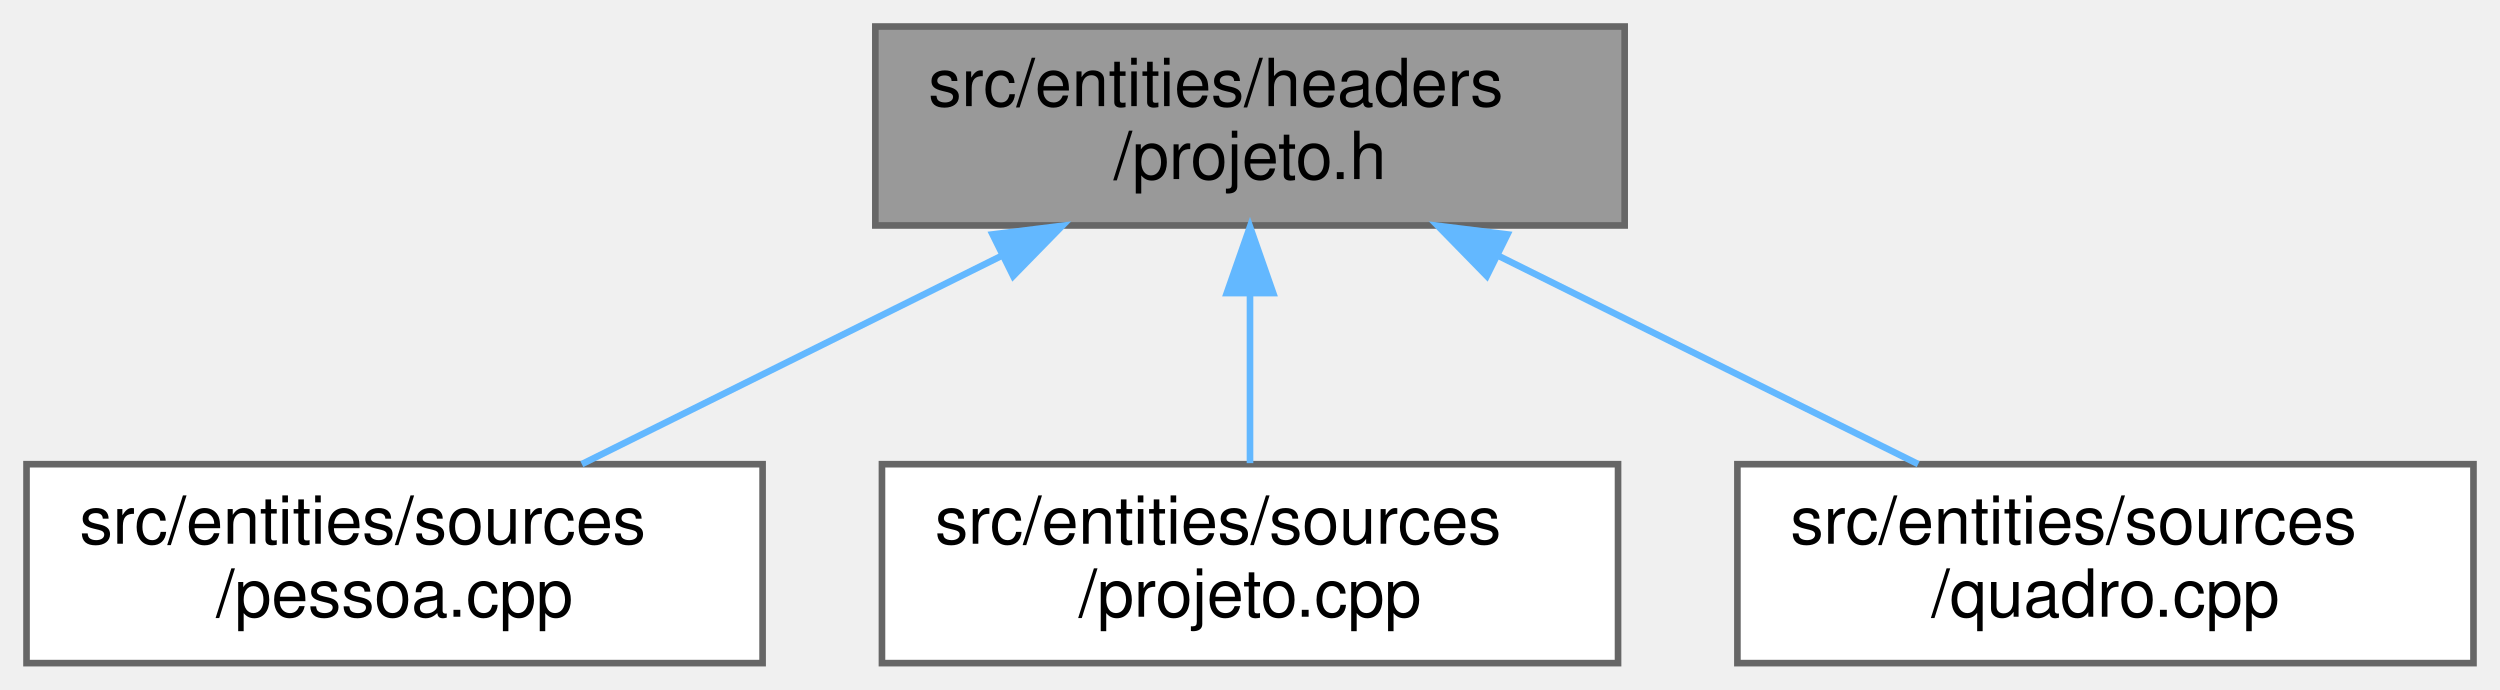
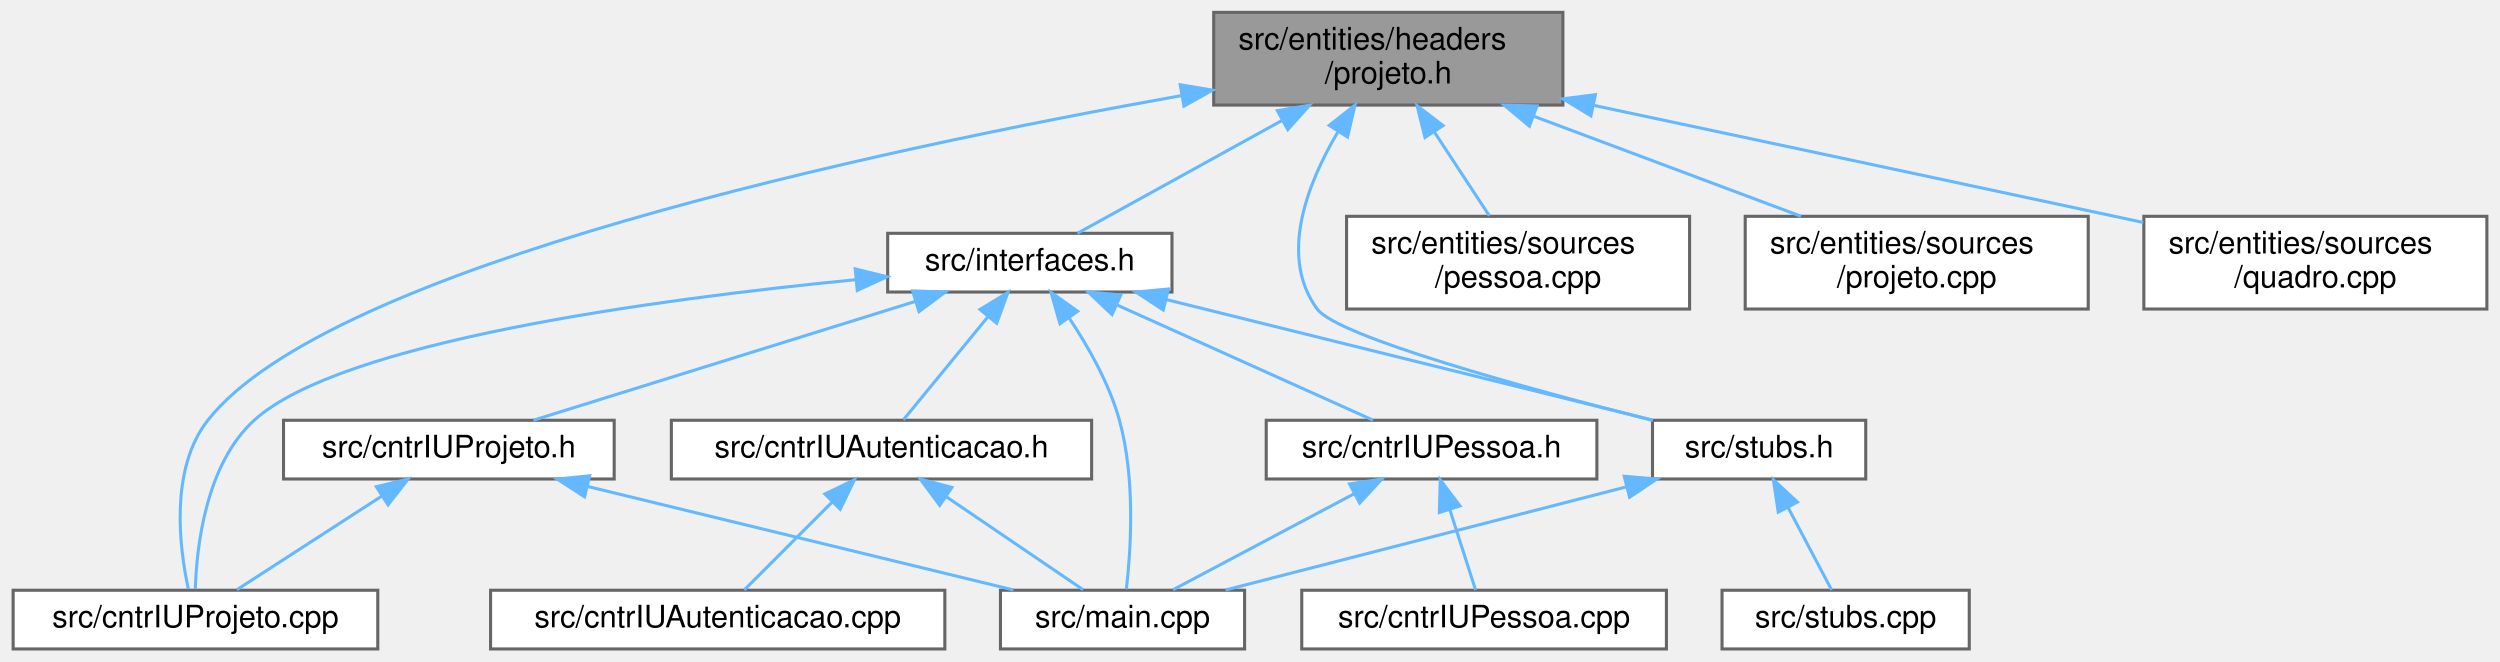
- <svg xmlns="http://www.w3.org/2000/svg" xmlns:xlink="http://www.w3.org/1999/xlink" width="377pt" height="104pt" viewBox="0.00 0.00 377.00 104.00">
-   <g id="graph0" class="graph" transform="scale(1 1) rotate(0) translate(4 100)">
+ <svg xmlns="http://www.w3.org/2000/svg" xmlns:xlink="http://www.w3.org/1999/xlink" width="809pt" height="214pt" viewBox="0.00 0.00 808.50 214.00">
+   <g id="graph0" class="graph" transform="scale(1 1) rotate(0) translate(4 210)">
    <g id="Node000001" class="node">
      <g id="a_Node000001">
        <a xlink:title=" ">
-           <polygon fill="#999999" stroke="#666666" points="241,-96 128,-96 128,-66 241,-66 241,-96" />
-           <text text-anchor="start" x="136" y="-84" font-family="Helvetica,sans-Serif" font-size="10.00">src/entities/headers</text>
-           <text text-anchor="middle" x="184.5" y="-73" font-family="Helvetica,sans-Serif" font-size="10.00">/projeto.h</text>
+           <polygon fill="#999999" stroke="#666666" points="501.5,-206 388.5,-206 388.5,-176 501.5,-176 501.5,-206" />
+           <text text-anchor="start" x="396.5" y="-194" font-family="Helvetica,sans-Serif" font-size="10.00">src/entities/headers</text>
+           <text text-anchor="middle" x="445" y="-183" font-family="Helvetica,sans-Serif" font-size="10.00">/projeto.h</text>
        </a>
      </g>
    </g>
    <g id="Node000002" class="node">
      <g id="a_Node000002">
-         <a xlink:href="pessoa_8cpp.html" target="_top" xlink:title=" ">
-           <polygon fill="white" stroke="#666666" points="111,-30 0,-30 0,0 111,0 111,-30" />
-           <text text-anchor="start" x="8" y="-18" font-family="Helvetica,sans-Serif" font-size="10.00">src/entities/sources</text>
-           <text text-anchor="middle" x="55.5" y="-7" font-family="Helvetica,sans-Serif" font-size="10.00">/pessoa.cpp</text>
+         <a xlink:href="cntrIUProjeto_8cpp.html" target="_top" xlink:title=" ">
+           <polygon fill="white" stroke="#666666" points="118,-19 0,-19 0,0 118,0 118,-19" />
+           <text text-anchor="middle" x="59" y="-7" font-family="Helvetica,sans-Serif" font-size="10.00">src/cntrIUProjeto.cpp</text>
        </a>
      </g>
    </g>
    <g id="edge1_Node000001_Node000002" class="edge">
      <g id="a_edge1_Node000001_Node000002">
        <a xlink:title=" ">
-           <path fill="none" stroke="#63b8ff" d="M146.96,-61.38C126.78,-51.36 102.3,-39.22 83.74,-30.01" />
-           <polygon fill="#63b8ff" stroke="#63b8ff" points="145.68,-64.65 156.19,-65.95 148.79,-58.38 145.68,-64.65" />
+           <path fill="none" stroke="#63b8ff" d="M378.24,-179.1C279.52,-161.52 102.04,-123.75 63,-74 50.59,-58.18 53.8,-32.76 56.7,-19.39" />
+           <polygon fill="#63b8ff" stroke="#63b8ff" points="377.67,-182.56 388.12,-180.84 378.88,-175.66 377.67,-182.56" />
        </a>
      </g>
    </g>
    <g id="Node000003" class="node">
      <g id="a_Node000003">
-         <a xlink:href="projeto_8cpp.html" target="_top" xlink:title=" ">
-           <polygon fill="white" stroke="#666666" points="240,-30 129,-30 129,0 240,0 240,-30" />
-           <text text-anchor="start" x="137" y="-18" font-family="Helvetica,sans-Serif" font-size="10.00">src/entities/sources</text>
-           <text text-anchor="middle" x="184.5" y="-7" font-family="Helvetica,sans-Serif" font-size="10.00">/projeto.cpp</text>
+         <a xlink:href="pessoa_8cpp.html" target="_top" xlink:title=" ">
+           <polygon fill="white" stroke="#666666" points="542.5,-140 431.5,-140 431.5,-110 542.5,-110 542.5,-140" />
+           <text text-anchor="start" x="439.5" y="-128" font-family="Helvetica,sans-Serif" font-size="10.00">src/entities/sources</text>
+           <text text-anchor="middle" x="487" y="-117" font-family="Helvetica,sans-Serif" font-size="10.00">/pessoa.cpp</text>
        </a>
      </g>
    </g>
    <g id="edge2_Node000001_Node000003" class="edge">
      <g id="a_edge2_Node000001_Node000003">
        <a xlink:title=" ">
-           <path fill="none" stroke="#63b8ff" d="M184.5,-55.54C184.5,-46.96 184.5,-37.61 184.5,-30.16" />
-           <polygon fill="#63b8ff" stroke="#63b8ff" points="181,-55.8 184.5,-65.8 188,-55.8 181,-55.8" />
+           <path fill="none" stroke="#63b8ff" d="M459.93,-167.24C465.86,-158.21 472.49,-148.11 477.7,-140.16" />
+           <polygon fill="#63b8ff" stroke="#63b8ff" points="456.88,-165.52 454.32,-175.8 462.73,-169.36 456.88,-165.52" />
        </a>
      </g>
    </g>
    <g id="Node000004" class="node">
      <g id="a_Node000004">
-         <a xlink:href="quadro_8cpp.html" target="_top" xlink:title=" ">
-           <polygon fill="white" stroke="#666666" points="369,-30 258,-30 258,0 369,0 369,-30" />
-           <text text-anchor="start" x="266" y="-18" font-family="Helvetica,sans-Serif" font-size="10.00">src/entities/sources</text>
-           <text text-anchor="middle" x="313.5" y="-7" font-family="Helvetica,sans-Serif" font-size="10.00">/quadro.cpp</text>
+         <a xlink:href="projeto_8cpp.html" target="_top" xlink:title=" ">
+           <polygon fill="white" stroke="#666666" points="671.5,-140 560.5,-140 560.5,-110 671.5,-110 671.5,-140" />
+           <text text-anchor="start" x="568.5" y="-128" font-family="Helvetica,sans-Serif" font-size="10.00">src/entities/sources</text>
+           <text text-anchor="middle" x="616" y="-117" font-family="Helvetica,sans-Serif" font-size="10.00">/projeto.cpp</text>
        </a>
      </g>
    </g>
    <g id="edge3_Node000001_Node000004" class="edge">
      <g id="a_edge3_Node000001_Node000004">
        <a xlink:title=" ">
-           <path fill="none" stroke="#63b8ff" d="M222.04,-61.38C242.22,-51.36 266.7,-39.22 285.26,-30.01" />
-           <polygon fill="#63b8ff" stroke="#63b8ff" points="220.21,-58.38 212.81,-65.95 223.32,-64.65 220.21,-58.38" />
+           <path fill="none" stroke="#63b8ff" d="M492.23,-172.32C519.45,-162.14 553.19,-149.51 578.56,-140.01" />
+           <polygon fill="#63b8ff" stroke="#63b8ff" points="490.67,-169.17 482.53,-175.95 493.12,-175.73 490.67,-169.17" />
+         </a>
+       </g>
+     </g>
+     <g id="Node000005" class="node">
+       <g id="a_Node000005">
+         <a xlink:href="quadro_8cpp.html" target="_top" xlink:title=" ">
+           <polygon fill="white" stroke="#666666" points="800.5,-140 689.5,-140 689.5,-110 800.5,-110 800.5,-140" />
+           <text text-anchor="start" x="697.5" y="-128" font-family="Helvetica,sans-Serif" font-size="10.00">src/entities/sources</text>
+           <text text-anchor="middle" x="745" y="-117" font-family="Helvetica,sans-Serif" font-size="10.00">/quadro.cpp</text>
+         </a>
+       </g>
+     </g>
+     <g id="edge4_Node000001_Node000005" class="edge">
+       <g id="a_edge4_Node000001_Node000005">
+         <a xlink:title=" ">
+           <path fill="none" stroke="#63b8ff" d="M511.58,-175.88C558.64,-165.89 623.19,-152.16 680,-140 683.05,-139.35 686.18,-138.68 689.33,-138" />
+           <polygon fill="#63b8ff" stroke="#63b8ff" points="510.57,-172.52 501.51,-178.02 512.02,-179.36 510.57,-172.52" />
+         </a>
+       </g>
+     </g>
+     <g id="Node000006" class="node">
+       <g id="a_Node000006">
+         <a xlink:href="interfaces_8h.html" target="_top" xlink:title=" ">
+           <polygon fill="white" stroke="#666666" points="375,-134.5 283,-134.5 283,-115.5 375,-115.5 375,-134.5" />
+           <text text-anchor="middle" x="329" y="-122.5" font-family="Helvetica,sans-Serif" font-size="10.00">src/interfaces.h</text>
+         </a>
+       </g>
+     </g>
+     <g id="edge5_Node000001_Node000006" class="edge">
+       <g id="a_edge5_Node000001_Node000006">
+         <a xlink:title=" ">
+           <path fill="none" stroke="#63b8ff" d="M410.52,-170.97C388.57,-158.87 361.22,-143.78 344.44,-134.52" />
+           <polygon fill="#63b8ff" stroke="#63b8ff" points="409.1,-174.19 419.54,-175.95 412.48,-168.06 409.1,-174.19" />
+         </a>
+       </g>
+     </g>
+     <g id="Node000013" class="node">
+       <g id="a_Node000013">
+         <a xlink:href="stubs_8h.html" target="_top" xlink:title=" ">
+           <polygon fill="white" stroke="#666666" points="599.5,-74 530.5,-74 530.5,-55 599.5,-55 599.5,-74" />
+           <text text-anchor="middle" x="565" y="-62" font-family="Helvetica,sans-Serif" font-size="10.00">src/stubs.h</text>
+         </a>
+       </g>
+     </g>
+     <g id="edge20_Node000001_Node000013" class="edge">
+       <g id="a_edge20_Node000001_Node000013">
+         <a xlink:title=" ">
+           <path fill="none" stroke="#63b8ff" d="M428.62,-167.18C418.52,-150.07 409.64,-126.79 422,-110 428.59,-101.05 490.18,-84.2 530.35,-74" />
+           <polygon fill="#63b8ff" stroke="#63b8ff" points="425.9,-169.43 434.23,-175.98 431.8,-165.67 425.9,-169.43" />
+         </a>
+       </g>
+     </g>
+     <g id="edge12_Node000006_Node000002" class="edge">
+       <g id="a_edge12_Node000006_Node000002">
+         <a xlink:title=" ">
+           <path fill="none" stroke="#63b8ff" d="M272.68,-119.49C207.63,-113.15 105.96,-99.44 78,-74 62.34,-59.75 59.38,-33.18 58.95,-19.36" />
+           <polygon fill="#63b8ff" stroke="#63b8ff" points="272.5,-122.98 282.79,-120.44 273.16,-116.02 272.5,-122.98" />
+         </a>
+       </g>
+     </g>
+     <g id="Node000007" class="node">
+       <g id="a_Node000007">
+         <a xlink:href="cntrIUAutenticacao_8h.html" target="_top" xlink:title=" ">
+           <polygon fill="white" stroke="#666666" points="349,-74 213,-74 213,-55 349,-55 349,-74" />
+           <text text-anchor="middle" x="281" y="-62" font-family="Helvetica,sans-Serif" font-size="10.00">src/cntrIUAutenticacao.h</text>
+         </a>
+       </g>
+     </g>
+     <g id="edge6_Node000006_Node000007" class="edge">
+       <g id="a_edge6_Node000006_Node000007">
+         <a xlink:title=" ">
+           <path fill="none" stroke="#63b8ff" d="M315.42,-107.45C306.54,-96.62 295.28,-82.91 288.11,-74.17" />
+           <polygon fill="#63b8ff" stroke="#63b8ff" points="312.87,-109.86 321.92,-115.37 318.28,-105.42 312.87,-109.86" />
+         </a>
+       </g>
+     </g>
+     <g id="Node000009" class="node">
+       <g id="a_Node000009">
+         <a xlink:href="main_8cpp.html" target="_top" xlink:title=" ">
+           <polygon fill="white" stroke="#666666" points="398.5,-19 319.5,-19 319.5,0 398.5,0 398.5,-19" />
+           <text text-anchor="middle" x="359" y="-7" font-family="Helvetica,sans-Serif" font-size="10.00">src/main.cpp</text>
+         </a>
+       </g>
+     </g>
+     <g id="edge16_Node000006_Node000009" class="edge">
+       <g id="a_edge16_Node000006_Node000009">
+         <a xlink:title=" ">
+           <path fill="none" stroke="#63b8ff" d="M341.68,-107.17C347.88,-97.9 354.7,-85.89 358,-74 363.25,-55.09 361.68,-31.78 360.24,-19.33" />
+           <polygon fill="#63b8ff" stroke="#63b8ff" points="338.76,-105.23 335.84,-115.41 344.47,-109.27 338.76,-105.23" />
+         </a>
+       </g>
+     </g>
+     <g id="Node000010" class="node">
+       <g id="a_Node000010">
+         <a xlink:href="cntrIUPessoa_8h.html" target="_top" xlink:title=" ">
+           <polygon fill="white" stroke="#666666" points="512.5,-74 405.5,-74 405.5,-55 512.5,-55 512.5,-74" />
+           <text text-anchor="middle" x="459" y="-62" font-family="Helvetica,sans-Serif" font-size="10.00">src/cntrIUPessoa.h</text>
+         </a>
+       </g>
+     </g>
+     <g id="edge9_Node000006_Node000010" class="edge">
+       <g id="a_edge9_Node000006_Node000010">
+         <a xlink:title=" ">
+           <path fill="none" stroke="#63b8ff" d="M357.26,-111.28C382.35,-99.99 418.31,-83.81 440.07,-74.02" />
+           <polygon fill="#63b8ff" stroke="#63b8ff" points="355.59,-108.2 347.9,-115.49 358.46,-114.58 355.59,-108.2" />
+         </a>
+       </g>
+     </g>
+     <g id="Node000012" class="node">
+       <g id="a_Node000012">
+         <a xlink:href="cntrIUProjeto_8h.html" target="_top" xlink:title=" ">
+           <polygon fill="white" stroke="#666666" points="194.5,-74 87.5,-74 87.5,-55 194.5,-55 194.5,-74" />
+           <text text-anchor="middle" x="141" y="-62" font-family="Helvetica,sans-Serif" font-size="10.00">src/cntrIUProjeto.h</text>
+         </a>
+       </g>
+     </g>
+     <g id="edge13_Node000006_Node000012" class="edge">
+       <g id="a_edge13_Node000006_Node000012">
+         <a xlink:title=" ">
+           <path fill="none" stroke="#63b8ff" d="M291.92,-112.46C255.56,-101.15 200.97,-84.16 168.37,-74.02" />
+           <polygon fill="#63b8ff" stroke="#63b8ff" points="291.07,-115.86 301.66,-115.49 293.15,-109.18 291.07,-115.86" />
+         </a>
+       </g>
+     </g>
+     <g id="edge17_Node000006_Node000013" class="edge">
+       <g id="a_edge17_Node000006_Node000013">
+         <a xlink:title=" ">
+           <path fill="none" stroke="#63b8ff" d="M373.22,-113.04C418.84,-101.73 489.03,-84.33 530.64,-74.02" />
+           <polygon fill="#63b8ff" stroke="#63b8ff" points="372.18,-109.69 363.32,-115.49 373.86,-116.48 372.18,-109.69" />
+         </a>
+       </g>
+     </g>
+     <g id="Node000008" class="node">
+       <g id="a_Node000008">
+         <a xlink:href="cntrIUAutenticacao_8cpp.html" target="_top" xlink:title=" ">
+           <polygon fill="white" stroke="#666666" points="301.5,-19 154.5,-19 154.5,0 301.5,0 301.5,-19" />
+           <text text-anchor="middle" x="228" y="-7" font-family="Helvetica,sans-Serif" font-size="10.00">src/cntrIUAutenticacao.cpp</text>
+         </a>
+       </g>
+     </g>
+     <g id="edge7_Node000007_Node000008" class="edge">
+       <g id="a_edge7_Node000007_Node000008">
+         <a xlink:title=" ">
+           <path fill="none" stroke="#63b8ff" d="M265.02,-47.52C255.68,-38.18 244.25,-26.75 236.59,-19.09" />
+           <polygon fill="#63b8ff" stroke="#63b8ff" points="262.7,-50.15 272.25,-54.75 267.65,-45.2 262.7,-50.15" />
+         </a>
+       </g>
+     </g>
+     <g id="edge8_Node000007_Node000009" class="edge">
+       <g id="a_edge8_Node000007_Node000009">
+         <a xlink:title=" ">
+           <path fill="none" stroke="#63b8ff" d="M302.12,-49.15C316.21,-39.57 334.29,-27.29 346.24,-19.17" />
+           <polygon fill="#63b8ff" stroke="#63b8ff" points="299.84,-46.47 293.53,-54.98 303.77,-52.26 299.84,-46.47" />
+         </a>
+       </g>
+     </g>
+     <g id="edge11_Node000010_Node000009" class="edge">
+       <g id="a_edge11_Node000010_Node000009">
+         <a xlink:title=" ">
+           <path fill="none" stroke="#63b8ff" d="M433.97,-50.23C415.63,-40.51 391.26,-27.6 375.36,-19.17" />
+           <polygon fill="#63b8ff" stroke="#63b8ff" points="432.46,-53.39 442.93,-54.98 435.74,-47.21 432.46,-53.39" />
+         </a>
+       </g>
+     </g>
+     <g id="Node000011" class="node">
+       <g id="a_Node000011">
+         <a xlink:href="cntrIUPessoa_8cpp.html" target="_top" xlink:title=" ">
+           <polygon fill="white" stroke="#666666" points="535,-19 417,-19 417,0 535,0 535,-19" />
+           <text text-anchor="middle" x="476" y="-7" font-family="Helvetica,sans-Serif" font-size="10.00">src/cntrIUPessoa.cpp</text>
+         </a>
+       </g>
+     </g>
+     <g id="edge10_Node000010_Node000011" class="edge">
+       <g id="a_edge10_Node000010_Node000011">
+         <a xlink:title=" ">
+           <path fill="none" stroke="#63b8ff" d="M464.95,-44.95C467.77,-36.15 471.01,-26.06 473.25,-19.09" />
+           <polygon fill="#63b8ff" stroke="#63b8ff" points="461.53,-44.16 461.81,-54.75 468.19,-46.29 461.53,-44.16" />
+         </a>
+       </g>
+     </g>
+     <g id="edge14_Node000012_Node000002" class="edge">
+       <g id="a_edge14_Node000012_Node000002">
+         <a xlink:title=" ">
+           <path fill="none" stroke="#63b8ff" d="M119.22,-49.42C104.34,-39.81 85.09,-27.37 72.41,-19.17" />
+           <polygon fill="#63b8ff" stroke="#63b8ff" points="117.53,-52.5 127.83,-54.98 121.33,-46.62 117.53,-52.5" />
+         </a>
+       </g>
+     </g>
+     <g id="edge15_Node000012_Node000009" class="edge">
+       <g id="a_edge15_Node000012_Node000009">
+         <a xlink:title=" ">
+           <path fill="none" stroke="#63b8ff" d="M185.98,-52.56C226.81,-42.64 286.2,-28.2 323.7,-19.08" />
+           <polygon fill="#63b8ff" stroke="#63b8ff" points="184.92,-49.22 176.03,-54.98 186.57,-56.02 184.92,-49.22" />
+         </a>
+       </g>
+     </g>
+     <g id="edge18_Node000013_Node000009" class="edge">
+       <g id="a_edge18_Node000013_Node000009">
+         <a xlink:title=" ">
+           <path fill="none" stroke="#63b8ff" d="M522,-52.44C483.44,-42.52 427.64,-28.16 392.36,-19.08" />
+           <polygon fill="#63b8ff" stroke="#63b8ff" points="521.35,-55.88 531.9,-54.98 523.09,-49.1 521.35,-55.88" />
+         </a>
+       </g>
+     </g>
+     <g id="Node000014" class="node">
+       <g id="a_Node000014">
+         <a xlink:href="stubs_8cpp.html" target="_top" xlink:title=" ">
+           <polygon fill="white" stroke="#666666" points="633,-19 553,-19 553,0 633,0 633,-19" />
+           <text text-anchor="middle" x="593" y="-7" font-family="Helvetica,sans-Serif" font-size="10.00">src/stubs.cpp</text>
+         </a>
+       </g>
+     </g>
+     <g id="edge19_Node000013_Node000014" class="edge">
+       <g id="a_edge19_Node000013_Node000014">
+         <a xlink:title=" ">
+           <path fill="none" stroke="#63b8ff" d="M574.34,-45.82C579.09,-36.82 584.66,-26.29 588.46,-19.09" />
+           <polygon fill="#63b8ff" stroke="#63b8ff" points="571.2,-44.27 569.62,-54.75 577.39,-47.54 571.2,-44.27" />
        </a>
      </g>
    </g>
  </g>
</svg>
